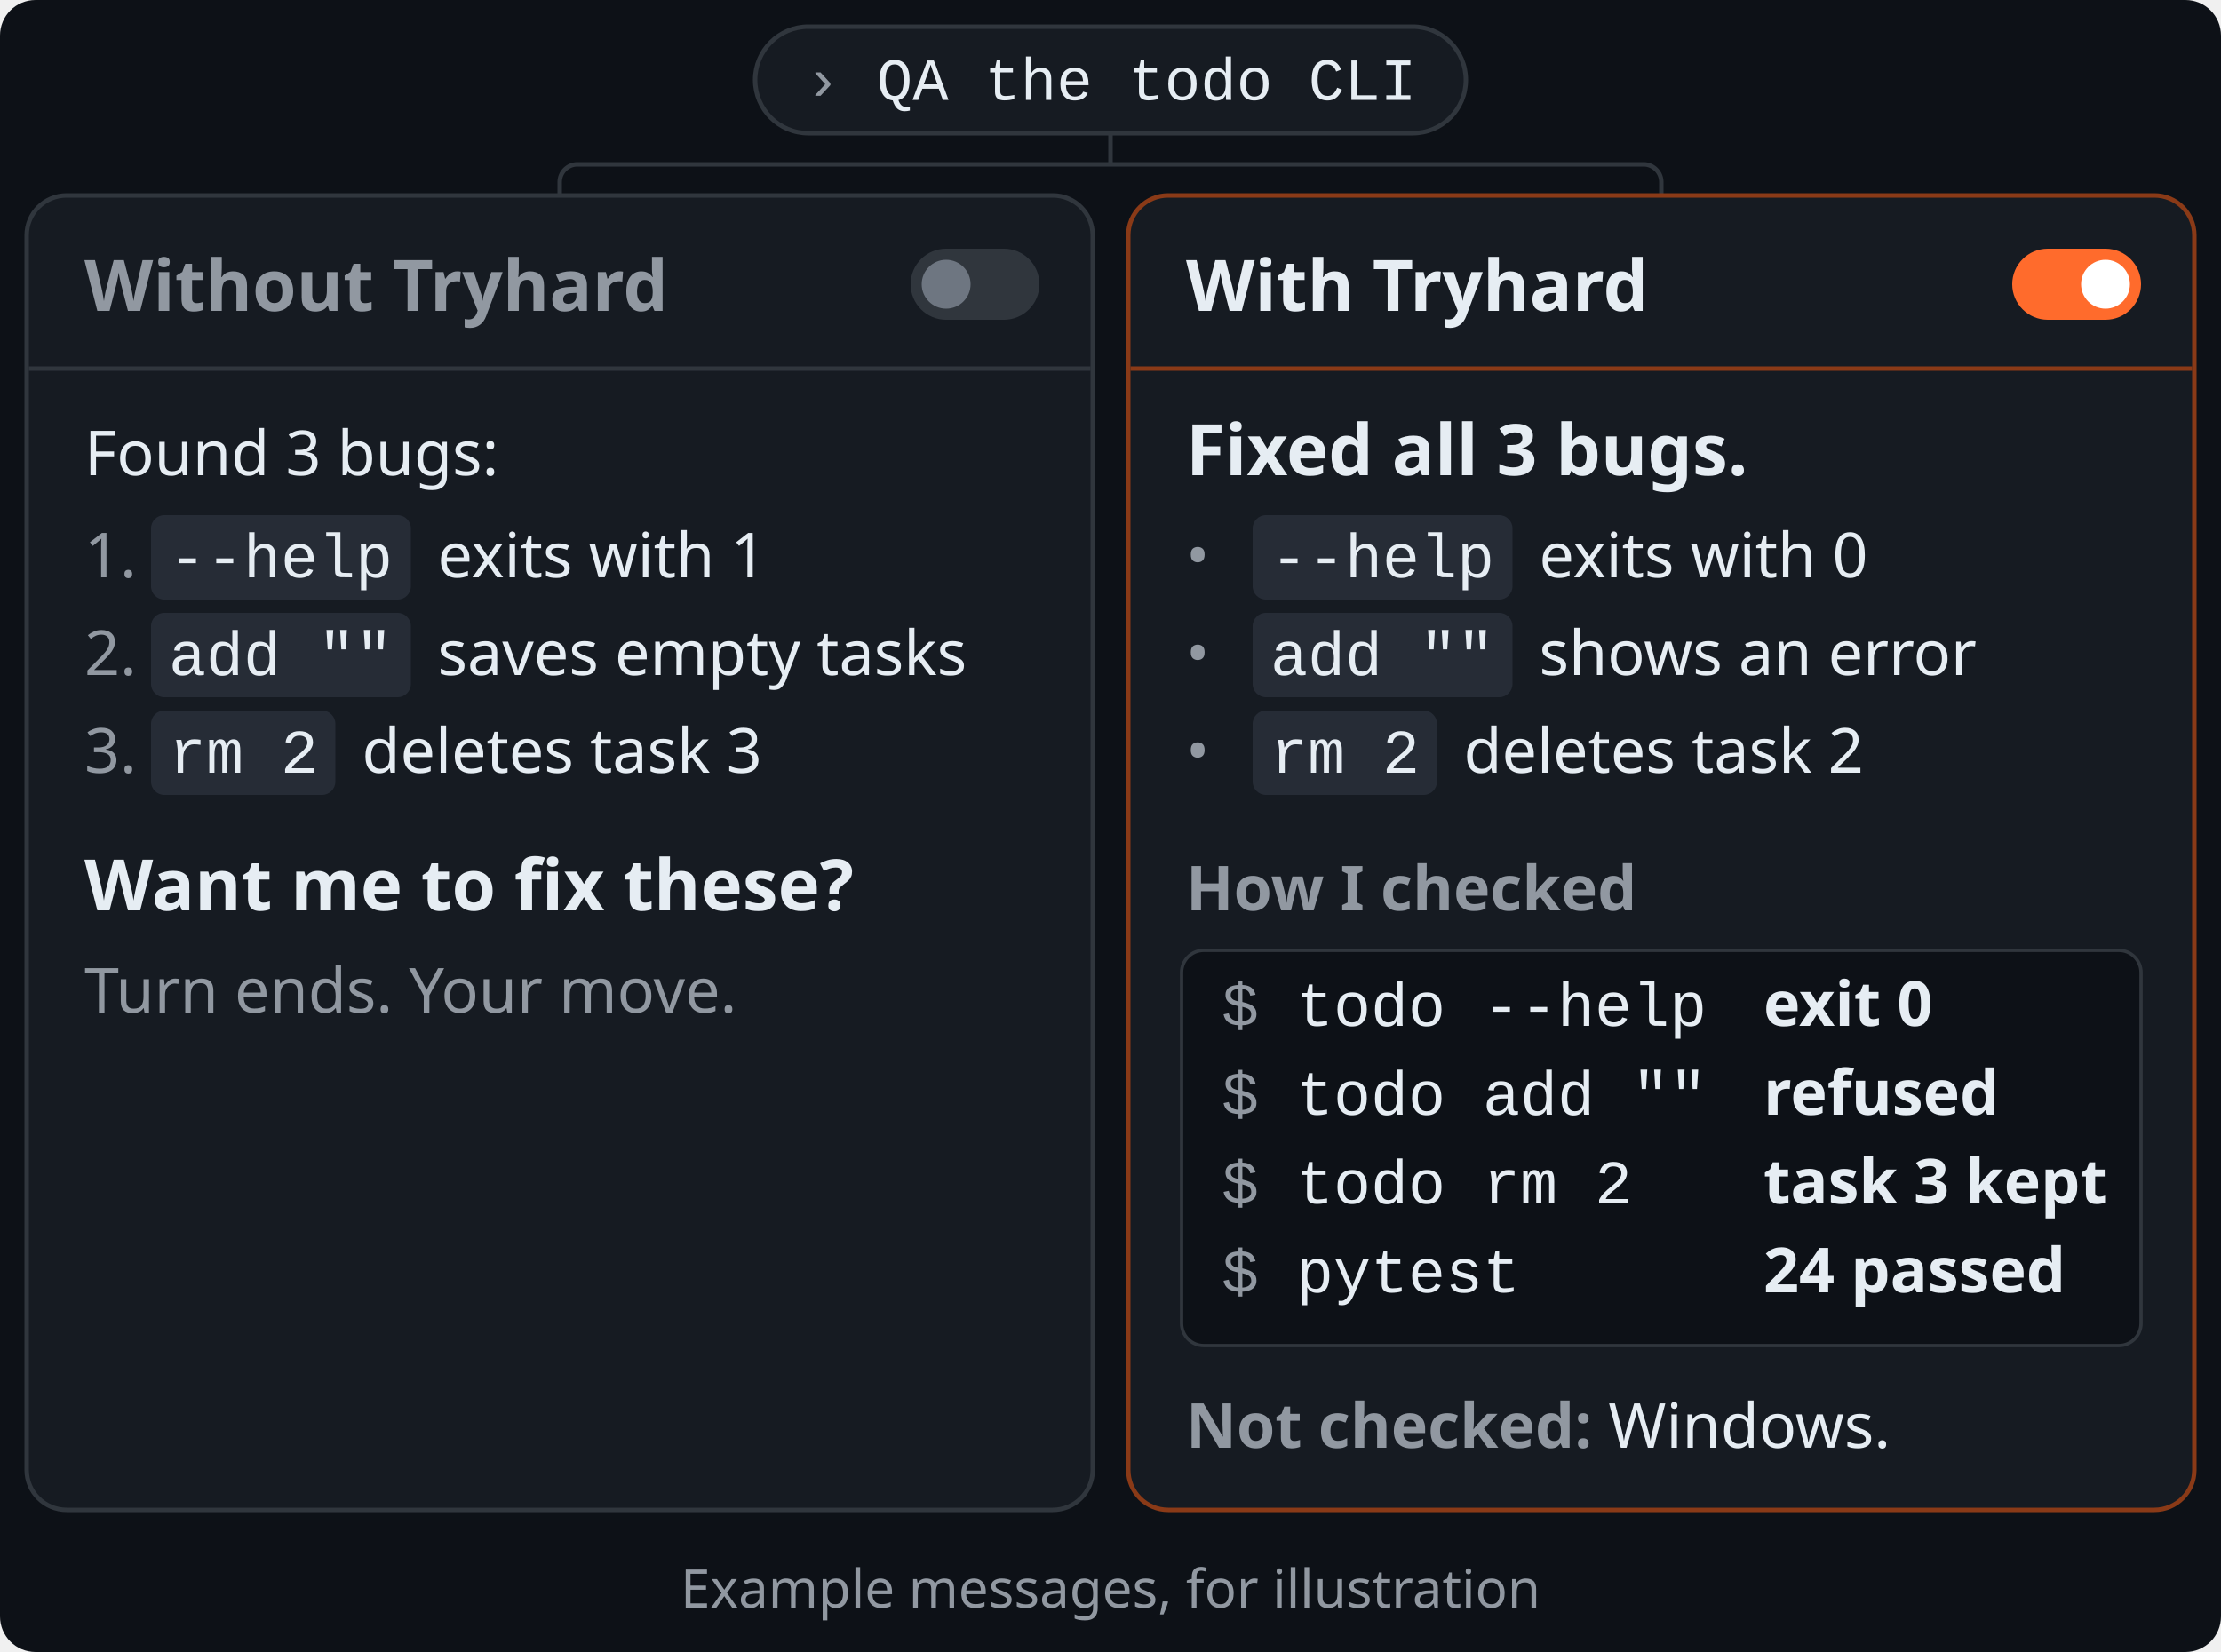
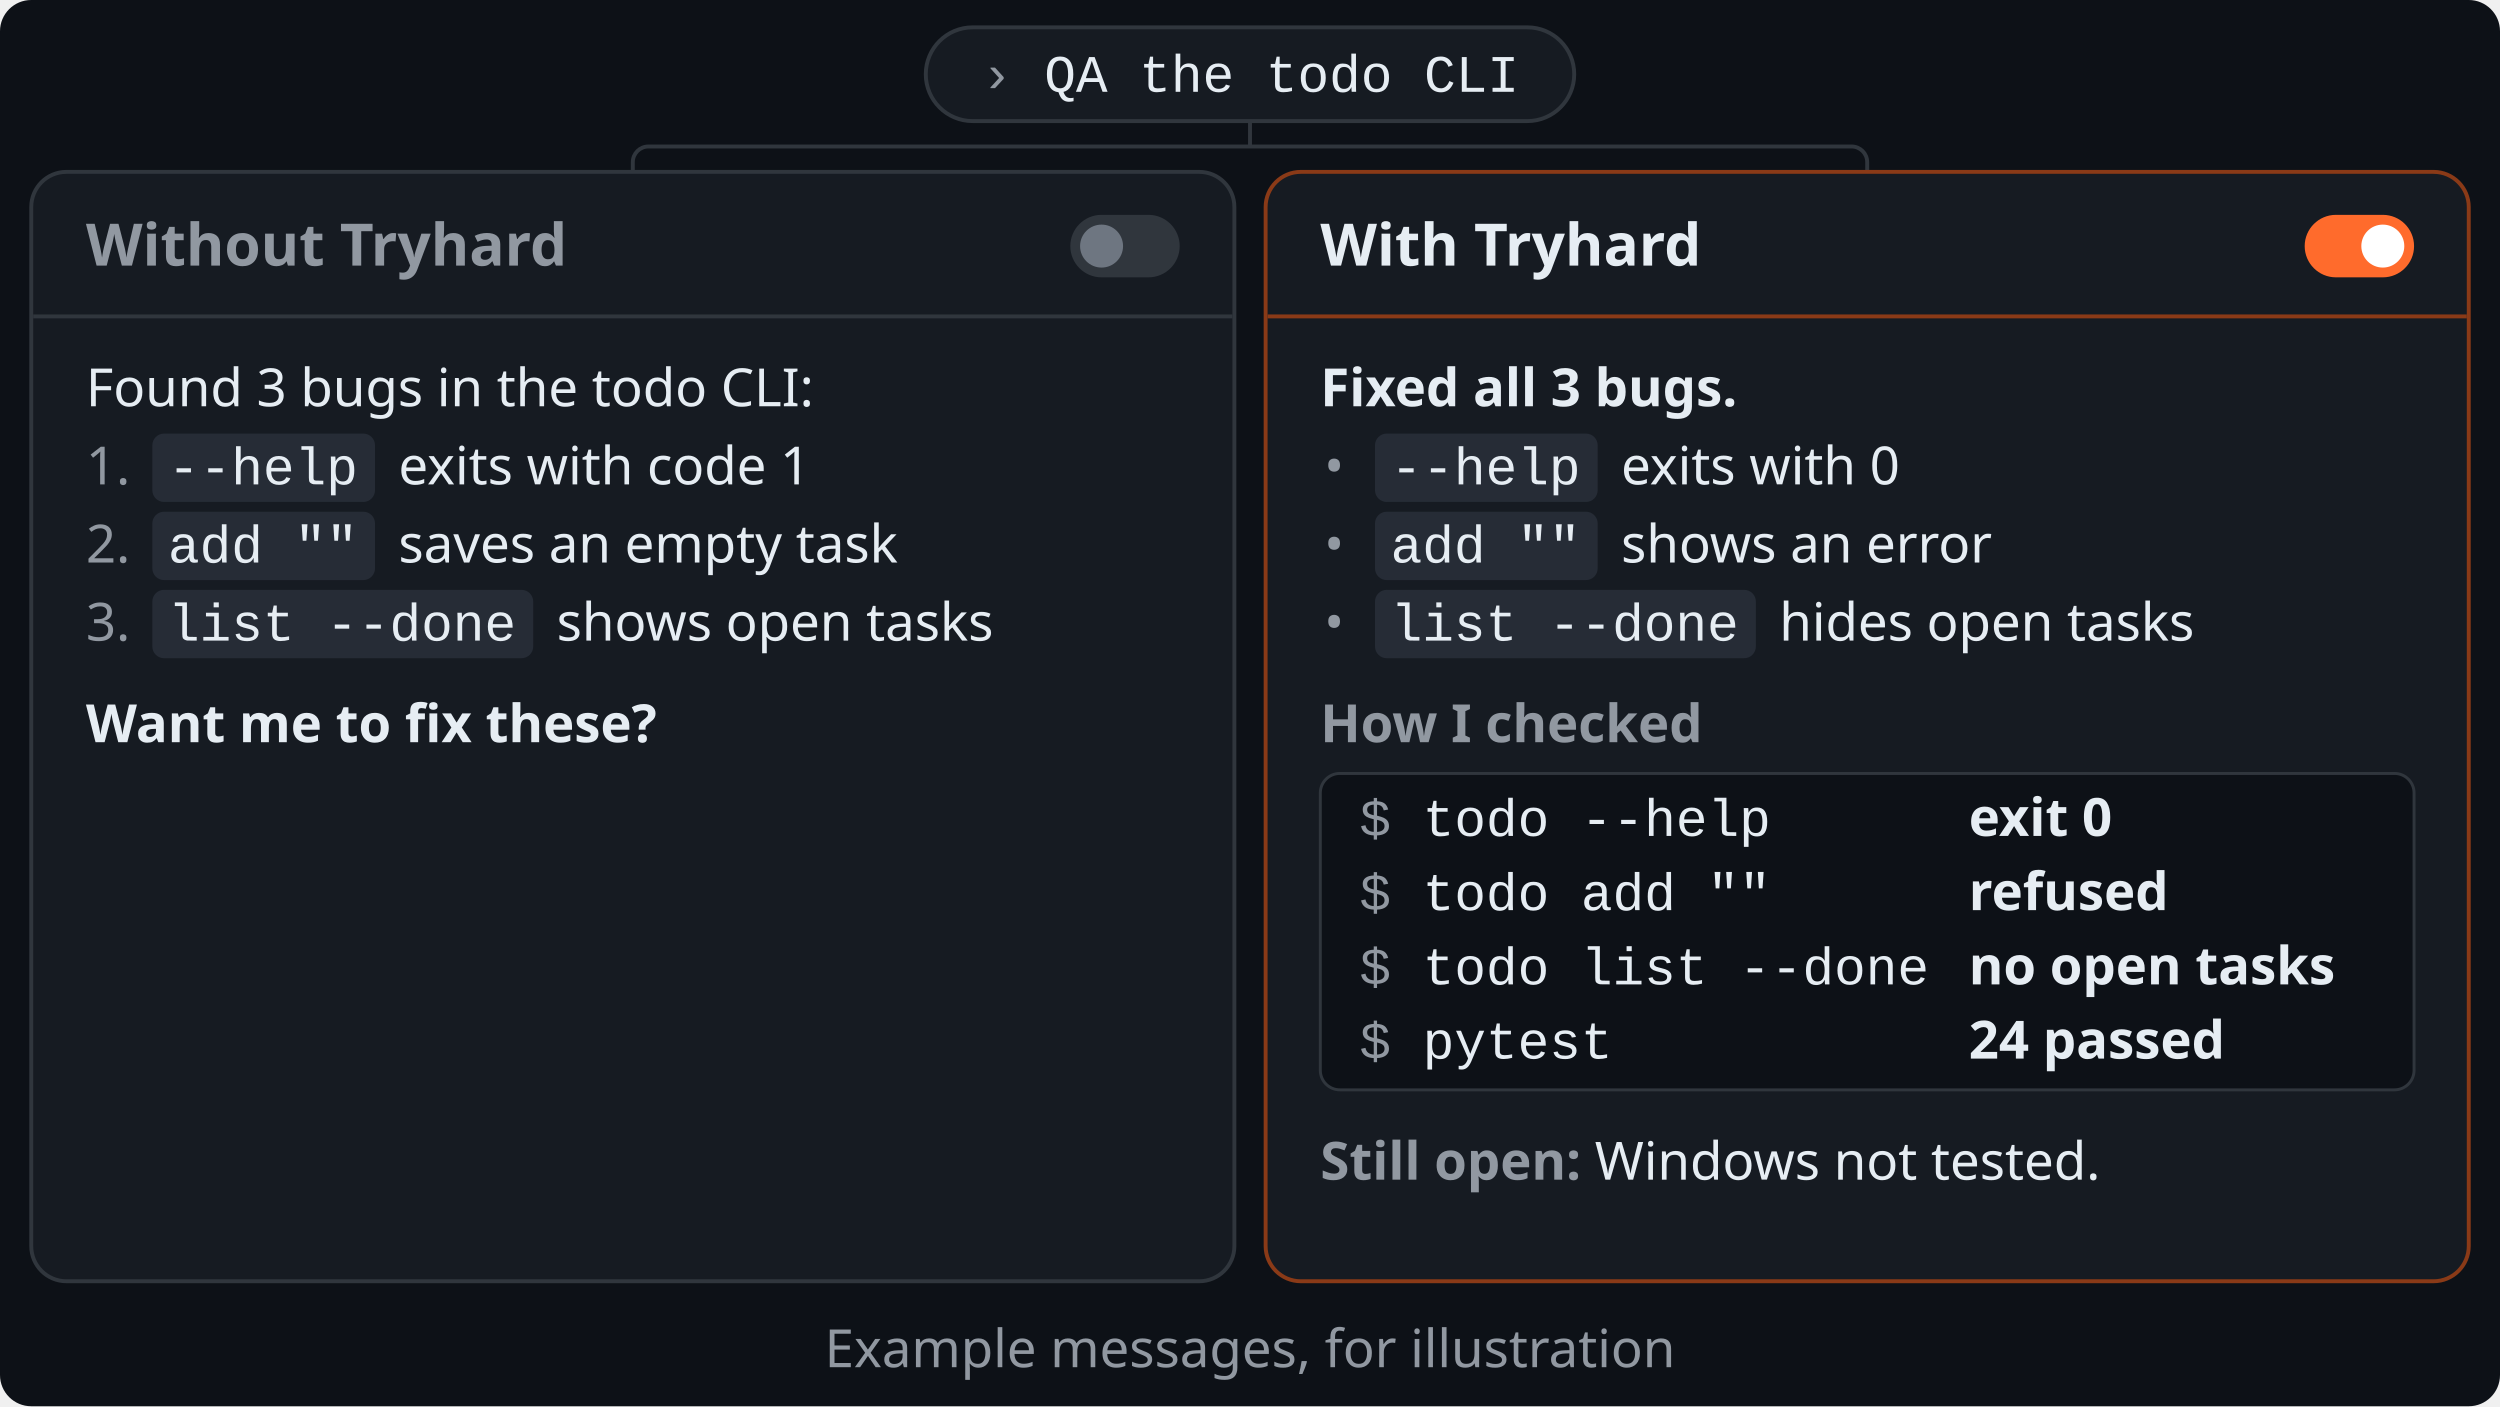
- <svg xmlns="http://www.w3.org/2000/svg" width="1000" height="744" viewBox="0 0 1000 744" role="img" aria-labelledby="title desc">
+ <svg xmlns="http://www.w3.org/2000/svg" width="1280" height="720" viewBox="0 0 1280 720" role="img" aria-labelledby="title desc">
  <style>
    .sans { font-family: -apple-system, BlinkMacSystemFont, 'Segoe UI', 'Noto Sans', Helvetica, Arial, sans-serif; }
    .mono { font-family: ui-monospace, SFMono-Regular, 'SF Mono', Menlo, Consolas, 'Liberation Mono', monospace; }
    .page { fill: #0d1117; }
    .panel { fill: #161b22; stroke: #30363d; stroke-width: 2; }
    .panel-done { fill: #161b22; stroke: #8a3a17; stroke-width: 2; }
    .line { fill: none; stroke: #30363d; stroke-width: 2; }
    .line-done { fill: none; stroke: #8a3a17; stroke-width: 2; }
    .chip { fill: #262c36; }
    .block { fill: #0d1117; stroke: #30363d; stroke-width: 1.5; }
    .ink { fill: #e6edf3; }
    .muted { fill: #9198a1; }
    .hot { fill: #ff6b2c; }
    .knob { fill: #ffffff; }
    .off { fill: #30363d; }
    .off-knob { fill: #6e7681; }
  </style>
-   <rect class="page" width="1000" height="744" rx="16" />
-   <rect class="panel" x="340" y="12" width="320" height="48" rx="24" />
-   <text class="mono ink" x="500" y="45" font-size="27" text-anchor="middle">
+   <rect class="page" width="1280" height="720" rx="16" />
+   <rect class="panel" x="474" y="14" width="332" height="48" rx="24" />
+   <text class="mono ink" x="640" y="47" font-size="27" text-anchor="middle">
    <tspan class="muted">›</tspan> QA the todo CLI</text>
-   <path class="line" d="M500 60V74M252 88V82a8 8 0 0 1 8-8H740a8 8 0 0 1 8 8V88" />
-   <rect class="panel" x="12" y="88" width="480" height="592" rx="18" />
-   <text class="sans muted" x="38" y="140" font-size="32" font-weight="700">Without Tryhard</text>
-   <rect class="off" x="410" y="112" width="58" height="32" rx="16" />
-   <circle class="off-knob" cx="426" cy="128" r="11" />
-   <path class="line" d="M13 166H491" />
-   <text class="sans ink" x="38" y="214" font-size="28">Found 3 bugs:</text>
-   <text class="sans muted" x="38" y="260" font-size="28">1.</text>
-   <rect class="chip" x="68" y="232" width="117" height="38" rx="6" />
-   <text class="mono ink" x="76" y="260" font-size="28">--help</text>
-   <text class="sans ink" x="197" y="260" font-size="28">exits with 1</text>
-   <text class="sans muted" x="38" y="304" font-size="28">2.</text>
-   <rect class="chip" x="68" y="276" width="117" height="38" rx="6" />
-   <text class="mono ink" x="76" y="304" font-size="28">add ""</text>
-   <text class="sans ink" x="197" y="304" font-size="28">saves empty tasks</text>
-   <text class="sans muted" x="38" y="348" font-size="28">3.</text>
-   <rect class="chip" x="68" y="320" width="83" height="38" rx="6" />
-   <text class="mono ink" x="76" y="348" font-size="28">rm 2</text>
-   <text class="sans ink" x="163" y="348" font-size="28">deletes task 3</text>
-   <text class="sans ink" x="38" y="410" font-size="32" font-weight="700">Want me to fix these?</text>
-   <text class="sans muted" x="38" y="456" font-size="28">Turn ends. Your move.</text>
-   <rect class="panel-done" x="508" y="88" width="480" height="592" rx="18" />
-   <text class="sans ink" x="534" y="140" font-size="32" font-weight="700">With Tryhard</text>
-   <rect class="hot" x="906" y="112" width="58" height="32" rx="16" />
-   <circle class="knob" cx="948" cy="128" r="11" />
-   <path class="line-done" d="M509 166H987" />
-   <text class="sans ink" x="534" y="214" font-size="32" font-weight="700">Fixed all 3 bugs.</text>
-   <text class="sans muted" x="534" y="260" font-size="28">•</text>
-   <rect class="chip" x="564" y="232" width="117" height="38" rx="6" />
-   <text class="mono ink" x="572" y="260" font-size="28">--help</text>
-   <text class="sans ink" x="693" y="260" font-size="28">exits with 0</text>
-   <text class="sans muted" x="534" y="304" font-size="28">•</text>
-   <rect class="chip" x="564" y="276" width="117" height="38" rx="6" />
-   <text class="mono ink" x="572" y="304" font-size="28">add ""</text>
-   <text class="sans ink" x="693" y="304" font-size="28">shows an error</text>
-   <text class="sans muted" x="534" y="348" font-size="28">•</text>
-   <rect class="chip" x="564" y="320" width="83" height="38" rx="6" />
-   <text class="mono ink" x="572" y="348" font-size="28">rm 2</text>
-   <text class="sans ink" x="659" y="348" font-size="28">deletes task 2</text>
-   <text class="sans muted" x="534" y="410" font-size="28" font-weight="700">How I checked</text>
-   <rect class="block" x="532" y="428" width="432" height="178" rx="10" />
-   <text class="mono ink" x="550" y="462" font-size="28">
+   <path class="line" d="M640 62V75M324 88V83a8 8 0 0 1 8-8H948a8 8 0 0 1 8 8V88" />
+   <rect class="panel" x="16" y="88" width="616" height="568" rx="18" />
+   <text class="sans muted" x="44" y="136" font-size="30" font-weight="700">Without Tryhard</text>
+   <rect class="off" x="548" y="110" width="56" height="32" rx="16" />
+   <circle class="off-knob" cx="564" cy="126" r="11" />
+   <path class="line" d="M17 162H631" />
+   <text class="sans ink" x="44" y="208" font-size="27">Found 3 bugs in the todo CLI:</text>
+   <text class="sans muted" x="44" y="248" font-size="27">1.</text>
+   <rect class="chip" x="78" y="222" width="114" height="35" rx="6" />
+   <text class="mono ink" x="86" y="248" font-size="27">--help</text>
+   <text class="sans ink" x="204" y="248" font-size="27">exits with code 1</text>
+   <text class="sans muted" x="44" y="288" font-size="27">2.</text>
+   <rect class="chip" x="78" y="262" width="114" height="35" rx="6" />
+   <text class="mono ink" x="86" y="288" font-size="27">add ""</text>
+   <text class="sans ink" x="204" y="288" font-size="27">saves an empty task</text>
+   <text class="sans muted" x="44" y="328" font-size="27">3.</text>
+   <rect class="chip" x="78" y="302" width="195" height="35" rx="6" />
+   <text class="mono ink" x="86" y="328" font-size="27">list --done</text>
+   <text class="sans ink" x="285" y="328" font-size="27">shows open tasks</text>
+   <text class="sans ink" x="44" y="380" font-size="27" font-weight="600">Want me to fix these?</text>
+   <rect class="panel-done" x="648" y="88" width="616" height="568" rx="18" />
+   <text class="sans ink" x="676" y="136" font-size="30" font-weight="700">With Tryhard</text>
+   <rect class="hot" x="1180" y="110" width="56" height="32" rx="16" />
+   <circle class="knob" cx="1220" cy="126" r="11" />
+   <path class="line-done" d="M649 162H1263" />
+   <text class="sans ink" x="676" y="208" font-size="27" font-weight="700">Fixed all 3 bugs.</text>
+   <text class="sans muted" x="678" y="248" font-size="27">•</text>
+   <rect class="chip" x="704" y="222" width="114" height="35" rx="6" />
+   <text class="mono ink" x="712" y="248" font-size="27">--help</text>
+   <text class="sans ink" x="830" y="248" font-size="27">exits with 0</text>
+   <text class="sans muted" x="678" y="288" font-size="27">•</text>
+   <rect class="chip" x="704" y="262" width="114" height="35" rx="6" />
+   <text class="mono ink" x="712" y="288" font-size="27">add ""</text>
+   <text class="sans ink" x="830" y="288" font-size="27">shows an error</text>
+   <text class="sans muted" x="678" y="328" font-size="27">•</text>
+   <rect class="chip" x="704" y="302" width="195" height="35" rx="6" />
+   <text class="mono ink" x="712" y="328" font-size="27">list --done</text>
+   <text class="sans ink" x="911" y="328" font-size="27">hides open tasks</text>
+   <text class="sans muted" x="676" y="380" font-size="27" font-weight="600">How I checked</text>
+   <rect class="block" x="676" y="396" width="560" height="162" rx="10" />
+   <text class="mono ink" x="696" y="428" font-size="27">
    <tspan class="muted">$</tspan> todo --help</text>
-   <text class="sans ink" x="794" y="462" font-size="28" font-weight="700">exit 0</text>
-   <text class="mono ink" x="550" y="502" font-size="28">
+   <text class="sans ink" x="1008" y="428" font-size="27" font-weight="600">exit 0</text>
+   <text class="mono ink" x="696" y="466" font-size="27">
    <tspan class="muted">$</tspan> todo add ""</text>
-   <text class="sans ink" x="794" y="502" font-size="28" font-weight="700">refused</text>
-   <text class="mono ink" x="550" y="542" font-size="28">
-     <tspan class="muted">$</tspan> todo rm 2</text>
-   <text class="sans ink" x="794" y="542" font-size="28" font-weight="700">task 3 kept</text>
-   <text class="mono ink" x="550" y="582" font-size="28">
+   <text class="sans ink" x="1008" y="466" font-size="27" font-weight="600">refused</text>
+   <text class="mono ink" x="696" y="504" font-size="27">
+     <tspan class="muted">$</tspan> todo list --done</text>
+   <text class="sans ink" x="1008" y="504" font-size="27" font-weight="600">no open tasks</text>
+   <text class="mono ink" x="696" y="542" font-size="27">
    <tspan class="muted">$</tspan> pytest</text>
-   <text class="sans ink" x="794" y="582" font-size="28" font-weight="700">24 passed</text>
-   <text class="sans ink" x="534" y="652" font-size="28">
-     <tspan class="muted" font-weight="700">Not checked:</tspan> Windows.</text>
-   <text class="sans muted" x="500" y="724" font-size="24" text-anchor="middle">Example messages, for illustration</text>
+   <text class="sans ink" x="1008" y="542" font-size="27" font-weight="600">24 passed</text>
+   <text class="sans ink" x="676" y="604" font-size="27">
+     <tspan class="muted" font-weight="600">Still open:</tspan> Windows not tested.</text>
+   <text class="sans muted" x="640" y="700" font-size="27" text-anchor="middle">Example messages, for illustration</text>
</svg>
